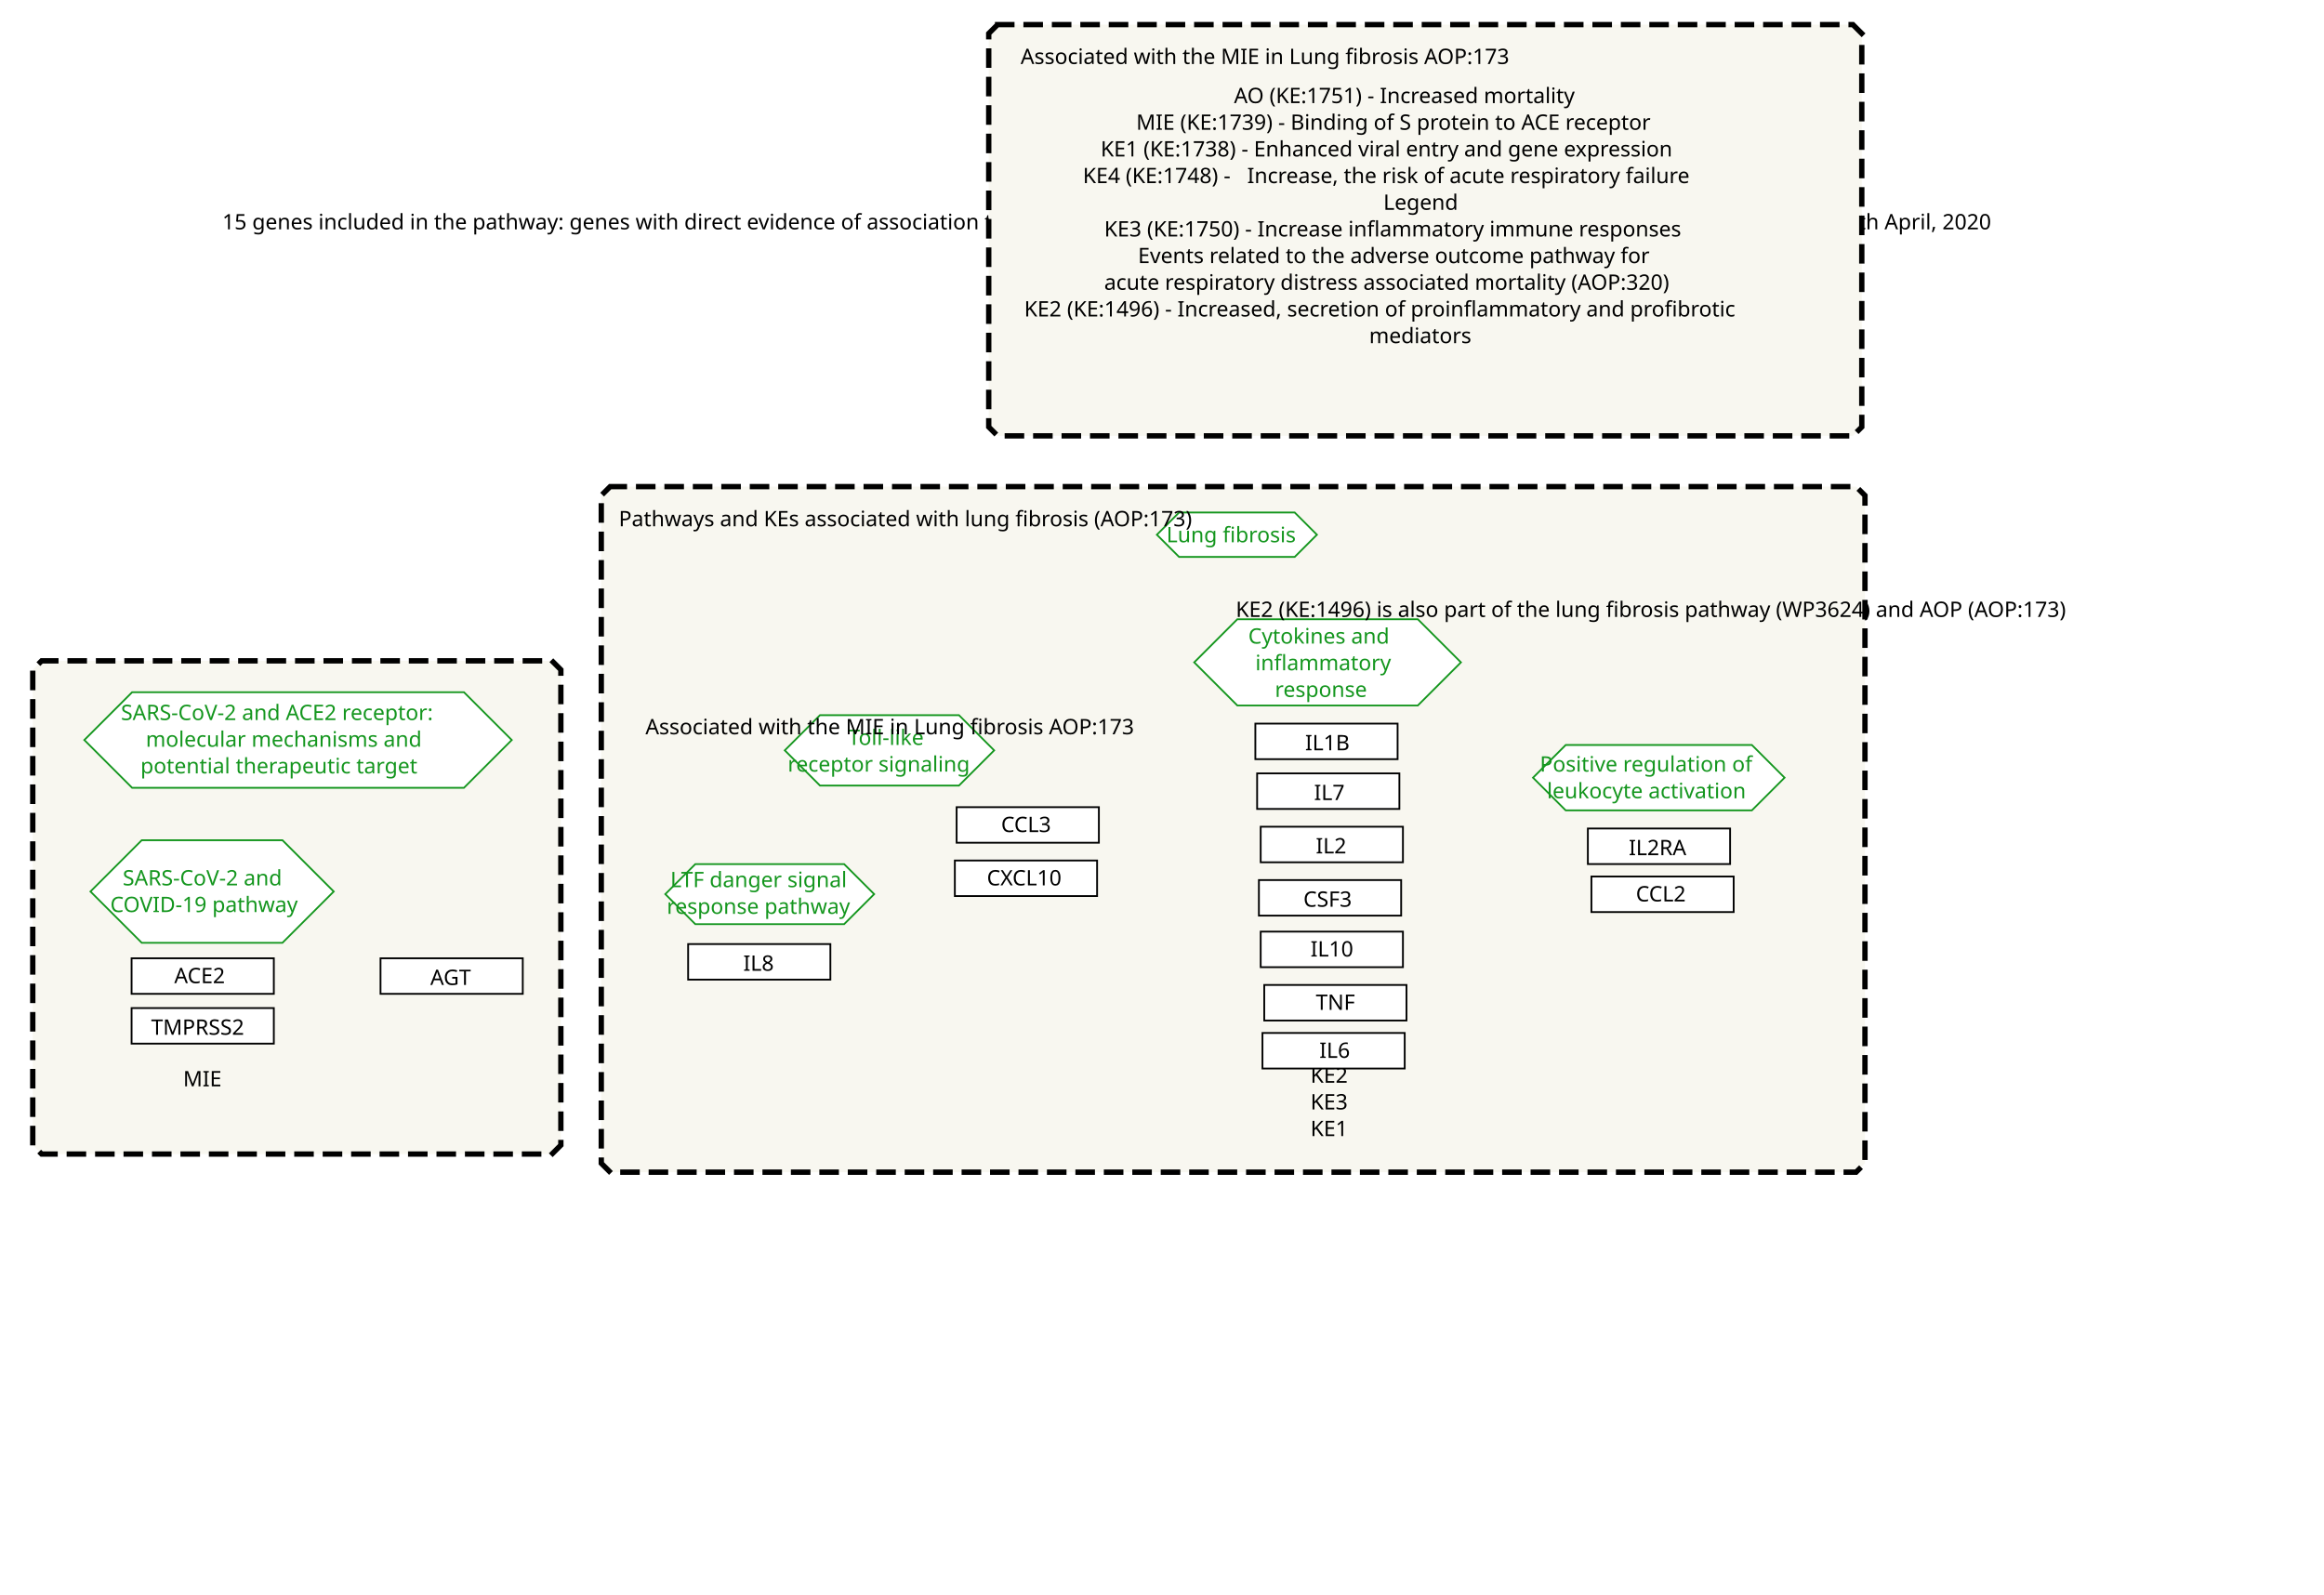
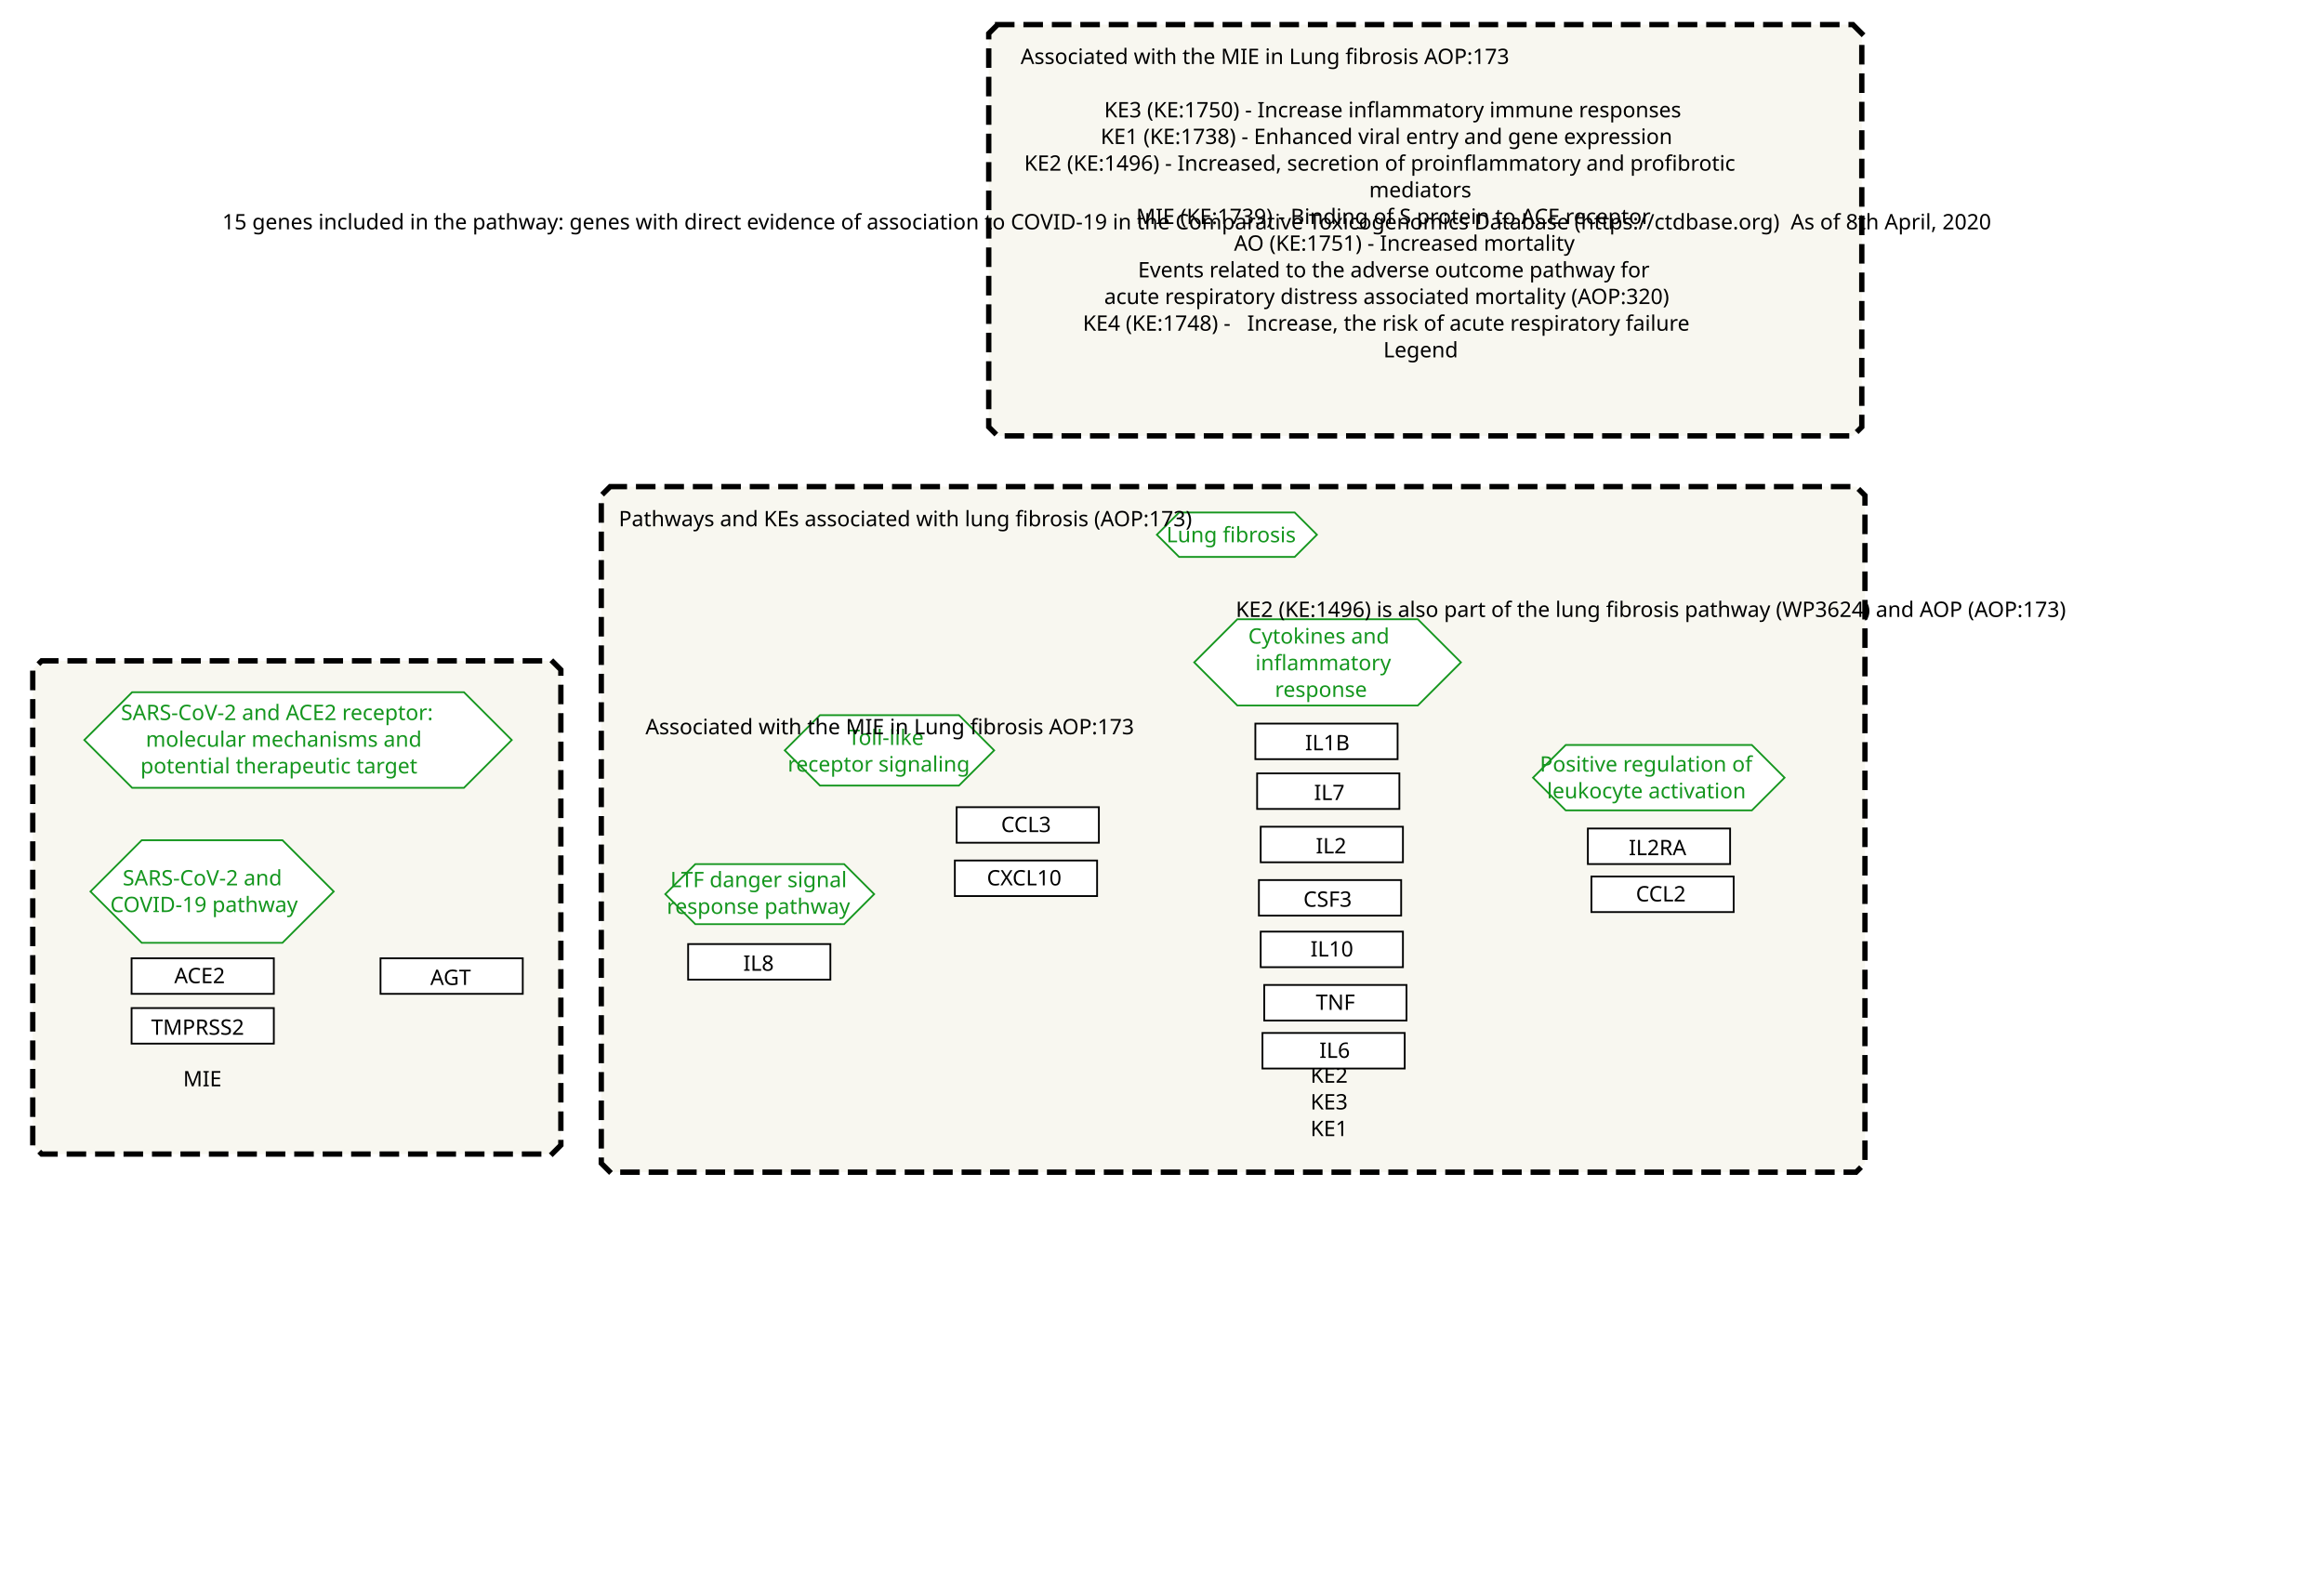
<svg xmlns="http://www.w3.org/2000/svg" fill-opacity="1" color-rendering="auto" color-interpolation="auto" text-rendering="auto" stroke="black" stroke-linecap="square" stroke-miterlimit="10" shape-rendering="auto" stroke-opacity="1" fill="black" stroke-dasharray="none" font-weight="normal" stroke-width="1" viewBox="0 0 1307 897" font-family="'Dialog'" font-style="normal" stroke-linejoin="miter" font-size="12px" stroke-dashoffset="0" image-rendering="auto">
  <defs id="genericDefs" />
  <g />
  <defs id="genericDefs" />
  <g>
    <g fill="white" text-rendering="geometricPrecision" color-interpolation="linearRGB" color-rendering="optimizeQuality" stroke="white" image-rendering="optimizeQuality">
      <rect x="-1" width="1309" height="899" y="-1" stroke="none" />
      <path fill="none" d="M710.581 591.189 L669.155 591.189 L669.155 541.656 L573.213 541.656" stroke="black" />
      <path fill="black" d="M696.723 596.929 L710.581 591.189 L696.723 585.448 Z" stroke="none" />
      <path fill="none" d="M563.213 541.656 L467.272 541.656" stroke="black" />
      <path fill="black" d="M481.13 535.916 L467.272 541.656 L481.13 547.397 Z" stroke="none" />
      <rect x="563.213" width="10" height="10" y="536.656" transform="translate(568.2132,541.6563) rotate(180) translate(-568.2132,-541.6563)" stroke="none" />
      <rect x="563.213" y="536.656" transform="translate(568.2132,541.6563) rotate(180) translate(-568.2132,-541.6563)" fill="none" width="10" height="10" stroke="black" />
    </g>
    <g font-size="10px" text-rendering="geometricPrecision" image-rendering="optimizeQuality" color-rendering="optimizeQuality" font-family="sans-serif" color-interpolation="linearRGB" font-weight="bold">
      <text x="565" xml:space="preserve" y="545" stroke="none">?</text>
      <path fill="none" d="M790.581 591.189 L828.155 591.189 L828.155 503.285 L856.713 503.285" />
      <path d="M804.439 585.448 L790.581 591.189 L804.439 596.929 Z" stroke="none" />
      <path fill="none" d="M866.713 503.285 L895.271 503.285" />
      <path d="M881.413 509.025 L895.271 503.285 L881.413 497.544 Z" stroke="none" />
    </g>
    <g fill="white" text-rendering="geometricPrecision" color-interpolation="linearRGB" color-rendering="optimizeQuality" stroke="white" image-rendering="optimizeQuality">
      <rect x="856.713" width="10" height="10" y="498.285" stroke="none" />
      <rect fill="none" x="856.713" width="10" height="10" y="498.285" stroke="black" />
    </g>
    <g font-size="10px" text-rendering="geometricPrecision" image-rendering="optimizeQuality" color-rendering="optimizeQuality" font-family="sans-serif" color-interpolation="linearRGB" font-weight="bold">
      <text x="858" xml:space="preserve" y="507" stroke="none">?</text>
      <path fill="none" d="M467.272 541.656 L511.622 541.656 L511.622 494.143 L519.621 494.143" />
      <path d="M481.13 535.916 L467.272 541.656 L481.13 547.397 Z" stroke="none" />
      <path fill="none" d="M529.621 494.143 L537.621 494.143" />
      <path d="M523.763 499.883 L537.621 494.143 L523.763 488.402 Z" stroke="none" />
    </g>
    <g fill="white" text-rendering="geometricPrecision" color-interpolation="linearRGB" color-rendering="optimizeQuality" stroke="white" image-rendering="optimizeQuality">
      <rect x="519.621" width="10" height="10" y="489.143" stroke="none" />
      <rect fill="none" x="519.621" width="10" height="10" y="489.143" stroke="black" />
    </g>
    <g font-size="10px" text-rendering="geometricPrecision" image-rendering="optimizeQuality" color-rendering="optimizeQuality" font-family="sans-serif" color-interpolation="linearRGB" font-weight="bold">
      <text x="521" xml:space="preserve" y="498" stroke="none">?</text>
      <path fill="none" d="M467.272 541.656 L511.155 541.656 L511.155 464.23 L519.713 464.23" />
      <path d="M481.13 535.916 L467.272 541.656 L481.13 547.397 Z" stroke="none" />
      <path fill="none" d="M529.713 464.23 L538.271 464.23" />
      <path d="M524.413 469.971 L538.271 464.23 L524.413 458.49 Z" stroke="none" />
    </g>
    <g fill="white" text-rendering="geometricPrecision" color-interpolation="linearRGB" color-rendering="optimizeQuality" stroke="white" image-rendering="optimizeQuality">
      <rect x="519.713" width="10" height="10" y="459.23" stroke="none" />
      <rect fill="none" x="519.713" width="10" height="10" y="459.23" stroke="black" />
    </g>
    <g font-size="10px" text-rendering="geometricPrecision" image-rendering="optimizeQuality" color-rendering="optimizeQuality" font-family="sans-serif" color-interpolation="linearRGB" font-weight="bold">
      <text x="521" xml:space="preserve" y="468" stroke="none">?</text>
      <path fill="none" d="M789.26 475.793 L836.26 476.167" />
      <path d="M803.163 470.163 L789.26 475.793 L803.072 481.644 Z" stroke="none" />
      <path fill="none" d="M846.26 476.247 L893.26 476.62" />
      <path d="M879.356 482.25 L893.26 476.62 L879.448 470.77 Z" stroke="none" />
    </g>
    <g transform="translate(841.2599,476.2069) rotate(0.4557) translate(-841.2599,-476.2069)" fill="white" text-rendering="geometricPrecision" color-rendering="optimizeQuality" image-rendering="optimizeQuality" color-interpolation="linearRGB" stroke="white">
      <rect x="836.26" width="10" height="10" y="471.207" stroke="none" />
      <rect fill="none" x="836.26" width="10" height="10" y="471.207" stroke="black" />
    </g>
    <g font-size="10px" text-rendering="geometricPrecision" image-rendering="optimizeQuality" color-rendering="optimizeQuality" font-family="sans-serif" color-interpolation="linearRGB" font-weight="bold">
      <text x="838" xml:space="preserve" y="480" stroke="none">?</text>
    </g>
    <g fill="rgb(248,247,240)" text-rendering="geometricPrecision" color-interpolation="linearRGB" color-rendering="optimizeQuality" stroke="rgb(248,247,240)" image-rendering="optimizeQuality">
      <path d="M343.155 273.69 L1043.845 273.69 L1048.845 278.69 L1048.845 654.304 L1043.845 659.304 L343.155 659.304 L338.155 654.304 L338.155 278.69 Z" stroke="none" fill-rule="evenodd" />
    </g>
    <g text-rendering="geometricPrecision" stroke-dasharray="8,8" stroke-width="3" color-interpolation="linearRGB" color-rendering="optimizeQuality" image-rendering="optimizeQuality">
      <path fill="none" d="M343.155 273.69 L1043.845 273.69 L1048.845 278.69 L1048.845 654.304 L1043.845 659.304 L343.155 659.304 L338.155 654.304 L338.155 278.69 Z" fill-rule="evenodd" />
      <text x="737" y="609" font-family="sans-serif" stroke-dasharray="none" stroke="none" stroke-width="1" xml:space="preserve">KE2</text>
      <text x="737" y="624" font-family="sans-serif" stroke-dasharray="none" stroke="none" stroke-width="1" xml:space="preserve">KE3</text>
      <text x="737" y="639" font-family="sans-serif" stroke-dasharray="none" stroke="none" stroke-width="1" xml:space="preserve">KE1</text>
    </g>
    <g fill="white" text-rendering="geometricPrecision" color-interpolation="linearRGB" color-rendering="optimizeQuality" stroke="white" image-rendering="optimizeQuality">
      <rect x="538" width="80" height="20" y="454" stroke="none" />
      <rect fill="none" x="538" width="80" height="20" y="454" stroke="black" />
      <text fill="black" x="563" xml:space="preserve" y="468" font-family="sans-serif" stroke="none">CCL3</text>
      <path d="M862.155 437.416 L880.543 419.028 L985.233 419.028 L1003.621 437.416 L985.233 455.804 L880.543 455.804 Z" stroke="none" fill-rule="evenodd" />
      <path fill="none" d="M862.155 437.416 L880.543 419.028 L985.233 419.028 L1003.621 437.416 L985.233 455.804 L880.543 455.804 Z" fill-rule="evenodd" stroke="rgb(20,150,30)" />
      <text fill="rgb(20,150,30)" x="866" xml:space="preserve" y="434" font-family="sans-serif" stroke="none">Positive regulation of</text>
      <text fill="rgb(20,150,30)" x="870" xml:space="preserve" y="449" font-family="sans-serif" stroke="none">leukocyte activation</text>
      <path d="M441.351 422.053 L461.144 402.26 L539.314 402.26 L559.106 422.053 L539.314 441.845 L461.144 441.845 Z" stroke="none" fill-rule="evenodd" />
      <path fill="none" d="M441.351 422.053 L461.144 402.26 L539.314 402.26 L559.106 422.053 L539.314 441.845 L461.144 441.845 Z" fill-rule="evenodd" stroke="rgb(20,150,30)" />
      <text fill="rgb(20,150,30)" x="477" xml:space="preserve" y="419" font-family="sans-serif" stroke="none">Toll-like</text>
      <text fill="rgb(20,150,30)" x="443" xml:space="preserve" y="434" font-family="sans-serif" stroke="none">receptor signaling</text>
      <rect x="711" width="80" height="20" y="554" stroke="none" />
      <rect fill="none" x="711" width="80" height="20" y="554" stroke="black" />
      <text fill="black" x="740" xml:space="preserve" y="568" font-family="sans-serif" stroke="none">TNF</text>
      <path d="M671.621 372.554 L695.871 348.304 L797.371 348.304 L821.621 372.554 L797.371 396.804 L695.871 396.804 Z" stroke="none" fill-rule="evenodd" />
      <path fill="none" d="M671.621 372.554 L695.871 348.304 L797.371 348.304 L821.621 372.554 L797.371 396.804 L695.871 396.804 Z" fill-rule="evenodd" stroke="rgb(20,150,30)" />
      <text fill="rgb(20,150,30)" x="702" xml:space="preserve" y="362" font-family="sans-serif" stroke="none">Cytokines and</text>
      <text fill="rgb(20,150,30)" x="706" xml:space="preserve" y="377" font-family="sans-serif" stroke="none">inflammatory</text>
      <text fill="rgb(20,150,30)" x="717" xml:space="preserve" y="392" font-family="sans-serif" stroke="none">response</text>
      <rect x="709" width="80" height="20" y="465" stroke="none" />
      <rect fill="none" x="709" width="80" height="20" y="465" stroke="black" />
      <text fill="black" x="740" xml:space="preserve" y="480" font-family="sans-serif" stroke="none">IL2</text>
      <rect x="708" width="80" height="20" y="495" stroke="none" />
      <rect fill="none" x="708" width="80" height="20" y="495" stroke="black" />
      <text fill="black" x="733" xml:space="preserve" y="510" font-family="sans-serif" stroke="none">CSF3</text>
      <rect x="387" width="80" height="20" y="531" stroke="none" />
      <rect fill="none" x="387" width="80" height="20" y="531" stroke="black" />
      <text fill="black" x="418" xml:space="preserve" y="546" font-family="sans-serif" stroke="none">IL8</text>
      <rect x="537" width="80" height="20" y="484" stroke="none" />
      <rect fill="none" x="537" width="80" height="20" y="484" stroke="black" />
      <text fill="black" x="555" xml:space="preserve" y="498" font-family="sans-serif" stroke="none">CXCL10</text>
      <rect x="710" width="80" height="20" y="581" stroke="none" />
      <rect fill="none" x="710" width="80" height="20" y="581" stroke="black" />
      <text fill="black" x="742" xml:space="preserve" y="595" font-family="sans-serif" stroke="none">IL6</text>
      <rect x="707" width="80" height="20" y="435" stroke="none" />
      <rect fill="none" x="707" width="80" height="20" y="435" stroke="black" />
      <text fill="black" x="739" xml:space="preserve" y="450" font-family="sans-serif" stroke="none">IL7</text>
      <rect x="706" width="80" height="20" y="407" stroke="none" />
      <rect fill="none" x="706" width="80" height="20" y="407" stroke="black" />
      <text fill="black" x="734" xml:space="preserve" y="422" font-family="sans-serif" stroke="none">IL1B</text>
      <rect x="895" width="80" height="20" y="493" stroke="none" />
      <rect fill="none" x="895" width="80" height="20" y="493" stroke="black" />
      <text fill="black" x="920" xml:space="preserve" y="507" font-family="sans-serif" stroke="none">CCL2</text>
      <rect x="709" width="80" height="20" y="524" stroke="none" />
      <rect fill="none" x="709" width="80" height="20" y="524" stroke="black" />
      <text fill="black" x="737" xml:space="preserve" y="538" font-family="sans-serif" stroke="none">IL10</text>
      <rect x="893" width="80" height="20" y="466" stroke="none" />
      <rect fill="none" x="893" width="80" height="20" y="466" stroke="black" />
      <text fill="black" x="916" xml:space="preserve" y="481" font-family="sans-serif" stroke="none">IL2RA</text>
      <path d="M374.155 502.916 L391.043 486.028 L474.733 486.028 L491.622 502.916 L474.733 519.804 L391.043 519.804 Z" stroke="none" fill-rule="evenodd" />
      <path fill="none" d="M374.155 502.916 L391.043 486.028 L474.733 486.028 L491.622 502.916 L474.733 519.804 L391.043 519.804 Z" fill-rule="evenodd" stroke="rgb(20,150,30)" />
      <text fill="rgb(20,150,30)" x="377" xml:space="preserve" y="499" font-family="sans-serif" stroke="none">LTF danger signal</text>
      <text fill="rgb(20,150,30)" x="375" xml:space="preserve" y="514" font-family="sans-serif" stroke="none">response pathway</text>
      <path d="M650.621 300.755 L663.121 288.255 L728.121 288.255 L740.621 300.755 L728.121 313.255 L663.121 313.255 Z" stroke="none" fill-rule="evenodd" />
      <path fill="none" d="M650.621 300.755 L663.121 288.255 L728.121 288.255 L740.621 300.755 L728.121 313.255 L663.121 313.255 Z" fill-rule="evenodd" stroke="rgb(20,150,30)" />
      <text fill="rgb(20,150,30)" x="656" xml:space="preserve" y="305" font-family="sans-serif" stroke="none">Lung fibrosis</text>
      <path fill="none" d="M154.464 549.463 L179.671 549.54" stroke="black" />
      <path fill="none" d="M189.671 549.57 L214.879 549.647" stroke="black" />
      <path fill="none" d="M201.003 555.345 L214.879 549.647 L201.038 543.864" stroke="black" />
      <path fill="none" d="M179.671 549.54 L179.671 549.54" stroke="black" />
      <path fill="none" d="M189.671 549.57 L189.671 549.57" stroke="black" />
      <line y2="549.54" fill="none" x1="189.671" x2="179.671" stroke="black" y1="549.57" />
      <path fill="rgb(248,247,240)" d="M23.422 371.693 L310.423 371.693 L315.423 376.693 L315.423 644.099 L310.423 649.099 L23.422 649.099 L18.422 644.099 L18.422 376.693 Z" fill-rule="evenodd" stroke="none" />
    </g>
    <g text-rendering="geometricPrecision" stroke-dasharray="8,8" stroke-width="3" color-interpolation="linearRGB" color-rendering="optimizeQuality" image-rendering="optimizeQuality">
      <path fill="none" d="M23.422 371.693 L310.423 371.693 L315.423 376.693 L315.423 644.099 L310.423 649.099 L23.422 649.099 L18.422 644.099 L18.422 376.693 Z" fill-rule="evenodd" />
      <text x="103" y="611" font-family="sans-serif" stroke-dasharray="none" stroke="none" stroke-width="1" xml:space="preserve">MIE</text>
    </g>
    <g fill="white" text-rendering="geometricPrecision" color-interpolation="linearRGB" color-rendering="optimizeQuality" stroke="white" image-rendering="optimizeQuality">
+       <path d="M50.87 501.44 L79.719 472.591 L158.843 472.591 L187.692 501.44 L158.843 530.289 L79.719 530.289 Z" stroke="none" fill-rule="evenodd" />
+       <path fill="none" d="M50.87 501.44 L79.719 472.591 L158.843 472.591 L187.692 501.44 L158.843 530.289 L79.719 530.289 Z" fill-rule="evenodd" stroke="rgb(20,150,30)" />
+       <text fill="rgb(20,150,30)" x="69" xml:space="preserve" y="498" font-family="sans-serif" stroke="none">SARS-CoV-2 and</text>
+       <text fill="rgb(20,150,30)" x="62" xml:space="preserve" y="513" font-family="sans-serif" stroke="none">COVID-19 pathway</text>
+       <rect x="214" width="80" height="20" y="539" stroke="none" />
+       <rect fill="none" x="214" width="80" height="20" y="539" stroke="black" />
+       <text fill="black" x="242" xml:space="preserve" y="554" font-family="sans-serif" stroke="none">AGT</text>
      <rect x="74" width="80" height="20" y="567" stroke="none" />
      <rect fill="none" x="74" width="80" height="20" y="567" stroke="black" />
      <text fill="black" x="85" xml:space="preserve" y="582" font-family="sans-serif" stroke="none">TMPRSS2</text>
      <rect x="74" width="80" height="20" y="539" stroke="none" />
      <rect fill="none" x="74" width="80" height="20" y="539" stroke="black" />
      <text fill="black" x="98" xml:space="preserve" y="553" font-family="sans-serif" stroke="none">ACE2</text>
-       <rect x="214" width="80" height="20" y="539" stroke="none" />
-       <rect fill="none" x="214" width="80" height="20" y="539" stroke="black" />
-       <text fill="black" x="242" xml:space="preserve" y="554" font-family="sans-serif" stroke="none">AGT</text>
      <path d="M47.422 416.225 L74.296 389.351 L260.929 389.351 L287.803 416.225 L260.929 443.099 L74.296 443.099 Z" stroke="none" fill-rule="evenodd" />
      <path fill="none" d="M47.422 416.225 L74.296 389.351 L260.929 389.351 L287.803 416.225 L260.929 443.099 L74.296 443.099 Z" fill-rule="evenodd" stroke="rgb(20,150,30)" />
      <text fill="rgb(20,150,30)" x="68" xml:space="preserve" y="405" font-family="sans-serif" stroke="none">SARS-CoV-2 and ACE2 receptor:</text>
      <text fill="rgb(20,150,30)" x="82" xml:space="preserve" y="420" font-family="sans-serif" stroke="none">molecular mechanisms and</text>
      <text fill="rgb(20,150,30)" x="79" xml:space="preserve" y="435" font-family="sans-serif" stroke="none">potential therapeutic target</text>
-       <path d="M50.87 501.44 L79.719 472.591 L158.843 472.591 L187.692 501.44 L158.843 530.289 L79.719 530.289 Z" stroke="none" fill-rule="evenodd" />
-       <path fill="none" d="M50.87 501.44 L79.719 472.591 L158.843 472.591 L187.692 501.44 L158.843 530.289 L79.719 530.289 Z" fill-rule="evenodd" stroke="rgb(20,150,30)" />
-       <text fill="rgb(20,150,30)" x="69" xml:space="preserve" y="498" font-family="sans-serif" stroke="none">SARS-CoV-2 and</text>
-       <text fill="rgb(20,150,30)" x="62" xml:space="preserve" y="513" font-family="sans-serif" stroke="none">COVID-19 pathway</text>
-       <text fill="black" x="695" xml:space="preserve" y="347" stroke="none">KE2 (KE:1496) is also part of the lung fibrosis pathway (WP3624) and AOP (AOP:173)
+       <text fill="black" x="348" xml:space="preserve" y="296" stroke="none">Pathways and KEs associated with lung fibrosis (AOP:173)

</text>
-       <text fill="black" x="125" xml:space="preserve" y="129" stroke="none">15 genes included in the pathway: genes with direct evidence of association to COVID-19 in the Comparative Toxicogenomics Database (https://ctdbase.org)
- 
- As of 8th April, 2020</text>
      <path fill="rgb(248,247,240)" d="M561.056 13.844 L1042.056 13.844 L1047.056 18.844 L1047.056 240.155 L1042.056 245.155 L561.056 245.155 L556.056 240.155 L556.056 18.844 Z" fill-rule="evenodd" stroke="none" />
    </g>
    <g text-rendering="geometricPrecision" stroke-dasharray="8,8" stroke-width="3" color-interpolation="linearRGB" color-rendering="optimizeQuality" image-rendering="optimizeQuality">
      <path fill="none" d="M561.056 13.844 L1042.056 13.844 L1047.056 18.844 L1047.056 240.155 L1042.056 245.155 L561.056 245.155 L556.056 240.155 L556.056 18.844 Z" fill-rule="evenodd" />
-       <text x="694" y="58" font-family="sans-serif" stroke-dasharray="none" stroke="none" stroke-width="1" xml:space="preserve">AO (KE:1751) - Increased mortality</text>
-       <text x="639" y="73" font-family="sans-serif" stroke-dasharray="none" stroke="none" stroke-width="1" xml:space="preserve">MIE (KE:1739) - Binding of S protein to ACE receptor</text>
-       <text x="619" y="88" font-family="sans-serif" stroke-dasharray="none" stroke="none" stroke-width="1" xml:space="preserve">KE1 (KE:1738) - Enhanced viral entry and gene expression</text>
-       <text x="609" y="103" font-family="sans-serif" stroke-dasharray="none" stroke="none" stroke-width="1" xml:space="preserve">KE4 (KE:1748) -  	Increase, the risk of acute respiratory failure</text>
-       <text x="778" y="118" font-family="sans-serif" stroke-dasharray="none" stroke="none" stroke-width="1" xml:space="preserve">Legend</text>
-       <text x="621" y="133" font-family="sans-serif" stroke-dasharray="none" stroke="none" stroke-width="1" xml:space="preserve">KE3 (KE:1750) - Increase inflammatory immune responses</text>
-       <text x="640" y="148" font-family="sans-serif" stroke-dasharray="none" stroke="none" stroke-width="1" xml:space="preserve">Events related to the adverse outcome pathway for</text>
-       <text x="621" y="163" font-family="sans-serif" stroke-dasharray="none" stroke="none" stroke-width="1" xml:space="preserve">acute respiratory distress associated mortality (AOP:320)</text>
-       <text x="576" y="178" font-family="sans-serif" stroke-dasharray="none" stroke="none" stroke-width="1" xml:space="preserve">KE2 (KE:1496) - Increased, secretion of proinflammatory and profibrotic </text>
-       <text x="770" y="193" font-family="sans-serif" stroke-dasharray="none" stroke="none" stroke-width="1" xml:space="preserve">mediators</text>
-       <text x="801" y="208" font-family="sans-serif" stroke-dasharray="none" stroke="none" stroke-width="1" xml:space="preserve" />
-       <text x="348" xml:space="preserve" stroke-width="1" stroke-dasharray="none" y="296" stroke="none">Pathways and KEs associated with lung fibrosis (AOP:173)
+       <text x="621" y="66" font-family="sans-serif" stroke-dasharray="none" stroke="none" stroke-width="1" xml:space="preserve">KE3 (KE:1750) - Increase inflammatory immune responses</text>
+       <text x="619" y="81" font-family="sans-serif" stroke-dasharray="none" stroke="none" stroke-width="1" xml:space="preserve">KE1 (KE:1738) - Enhanced viral entry and gene expression</text>
+       <text x="576" y="96" font-family="sans-serif" stroke-dasharray="none" stroke="none" stroke-width="1" xml:space="preserve">KE2 (KE:1496) - Increased, secretion of proinflammatory and profibrotic </text>
+       <text x="770" y="111" font-family="sans-serif" stroke-dasharray="none" stroke="none" stroke-width="1" xml:space="preserve">mediators</text>
+       <text x="639" y="126" font-family="sans-serif" stroke-dasharray="none" stroke="none" stroke-width="1" xml:space="preserve">MIE (KE:1739) - Binding of S protein to ACE receptor</text>
+       <text x="694" y="141" font-family="sans-serif" stroke-dasharray="none" stroke="none" stroke-width="1" xml:space="preserve">AO (KE:1751) - Increased mortality</text>
+       <text x="640" y="156" font-family="sans-serif" stroke-dasharray="none" stroke="none" stroke-width="1" xml:space="preserve">Events related to the adverse outcome pathway for</text>
+       <text x="621" y="171" font-family="sans-serif" stroke-dasharray="none" stroke="none" stroke-width="1" xml:space="preserve">acute respiratory distress associated mortality (AOP:320)</text>
+       <text x="609" y="186" font-family="sans-serif" stroke-dasharray="none" stroke="none" stroke-width="1" xml:space="preserve">KE4 (KE:1748) -  	Increase, the risk of acute respiratory failure</text>
+       <text x="778" y="201" font-family="sans-serif" stroke-dasharray="none" stroke="none" stroke-width="1" xml:space="preserve">Legend</text>
+       <text x="695" xml:space="preserve" stroke-width="1" stroke-dasharray="none" y="347" stroke="none">KE2 (KE:1496) is also part of the lung fibrosis pathway (WP3624) and AOP (AOP:173)
+ 
+ </text>
+       <text x="574" xml:space="preserve" stroke-width="1" stroke-dasharray="none" y="36" stroke="none">Associated with the MIE in Lung fibrosis AOP:173

</text>
      <text x="363" xml:space="preserve" stroke-width="1" stroke-dasharray="none" y="413" stroke="none">Associated with the MIE in Lung fibrosis AOP:173

</text>
-       <text x="574" xml:space="preserve" stroke-width="1" stroke-dasharray="none" y="36" stroke="none">Associated with the MIE in Lung fibrosis AOP:173
+       <text x="125" xml:space="preserve" stroke-width="1" stroke-dasharray="none" y="129" stroke="none">15 genes included in the pathway: genes with direct evidence of association to COVID-19 in the Comparative Toxicogenomics Database (https://ctdbase.org)

- </text>
+ As of 8th April, 2020</text>
    </g>
  </g>
</svg>
